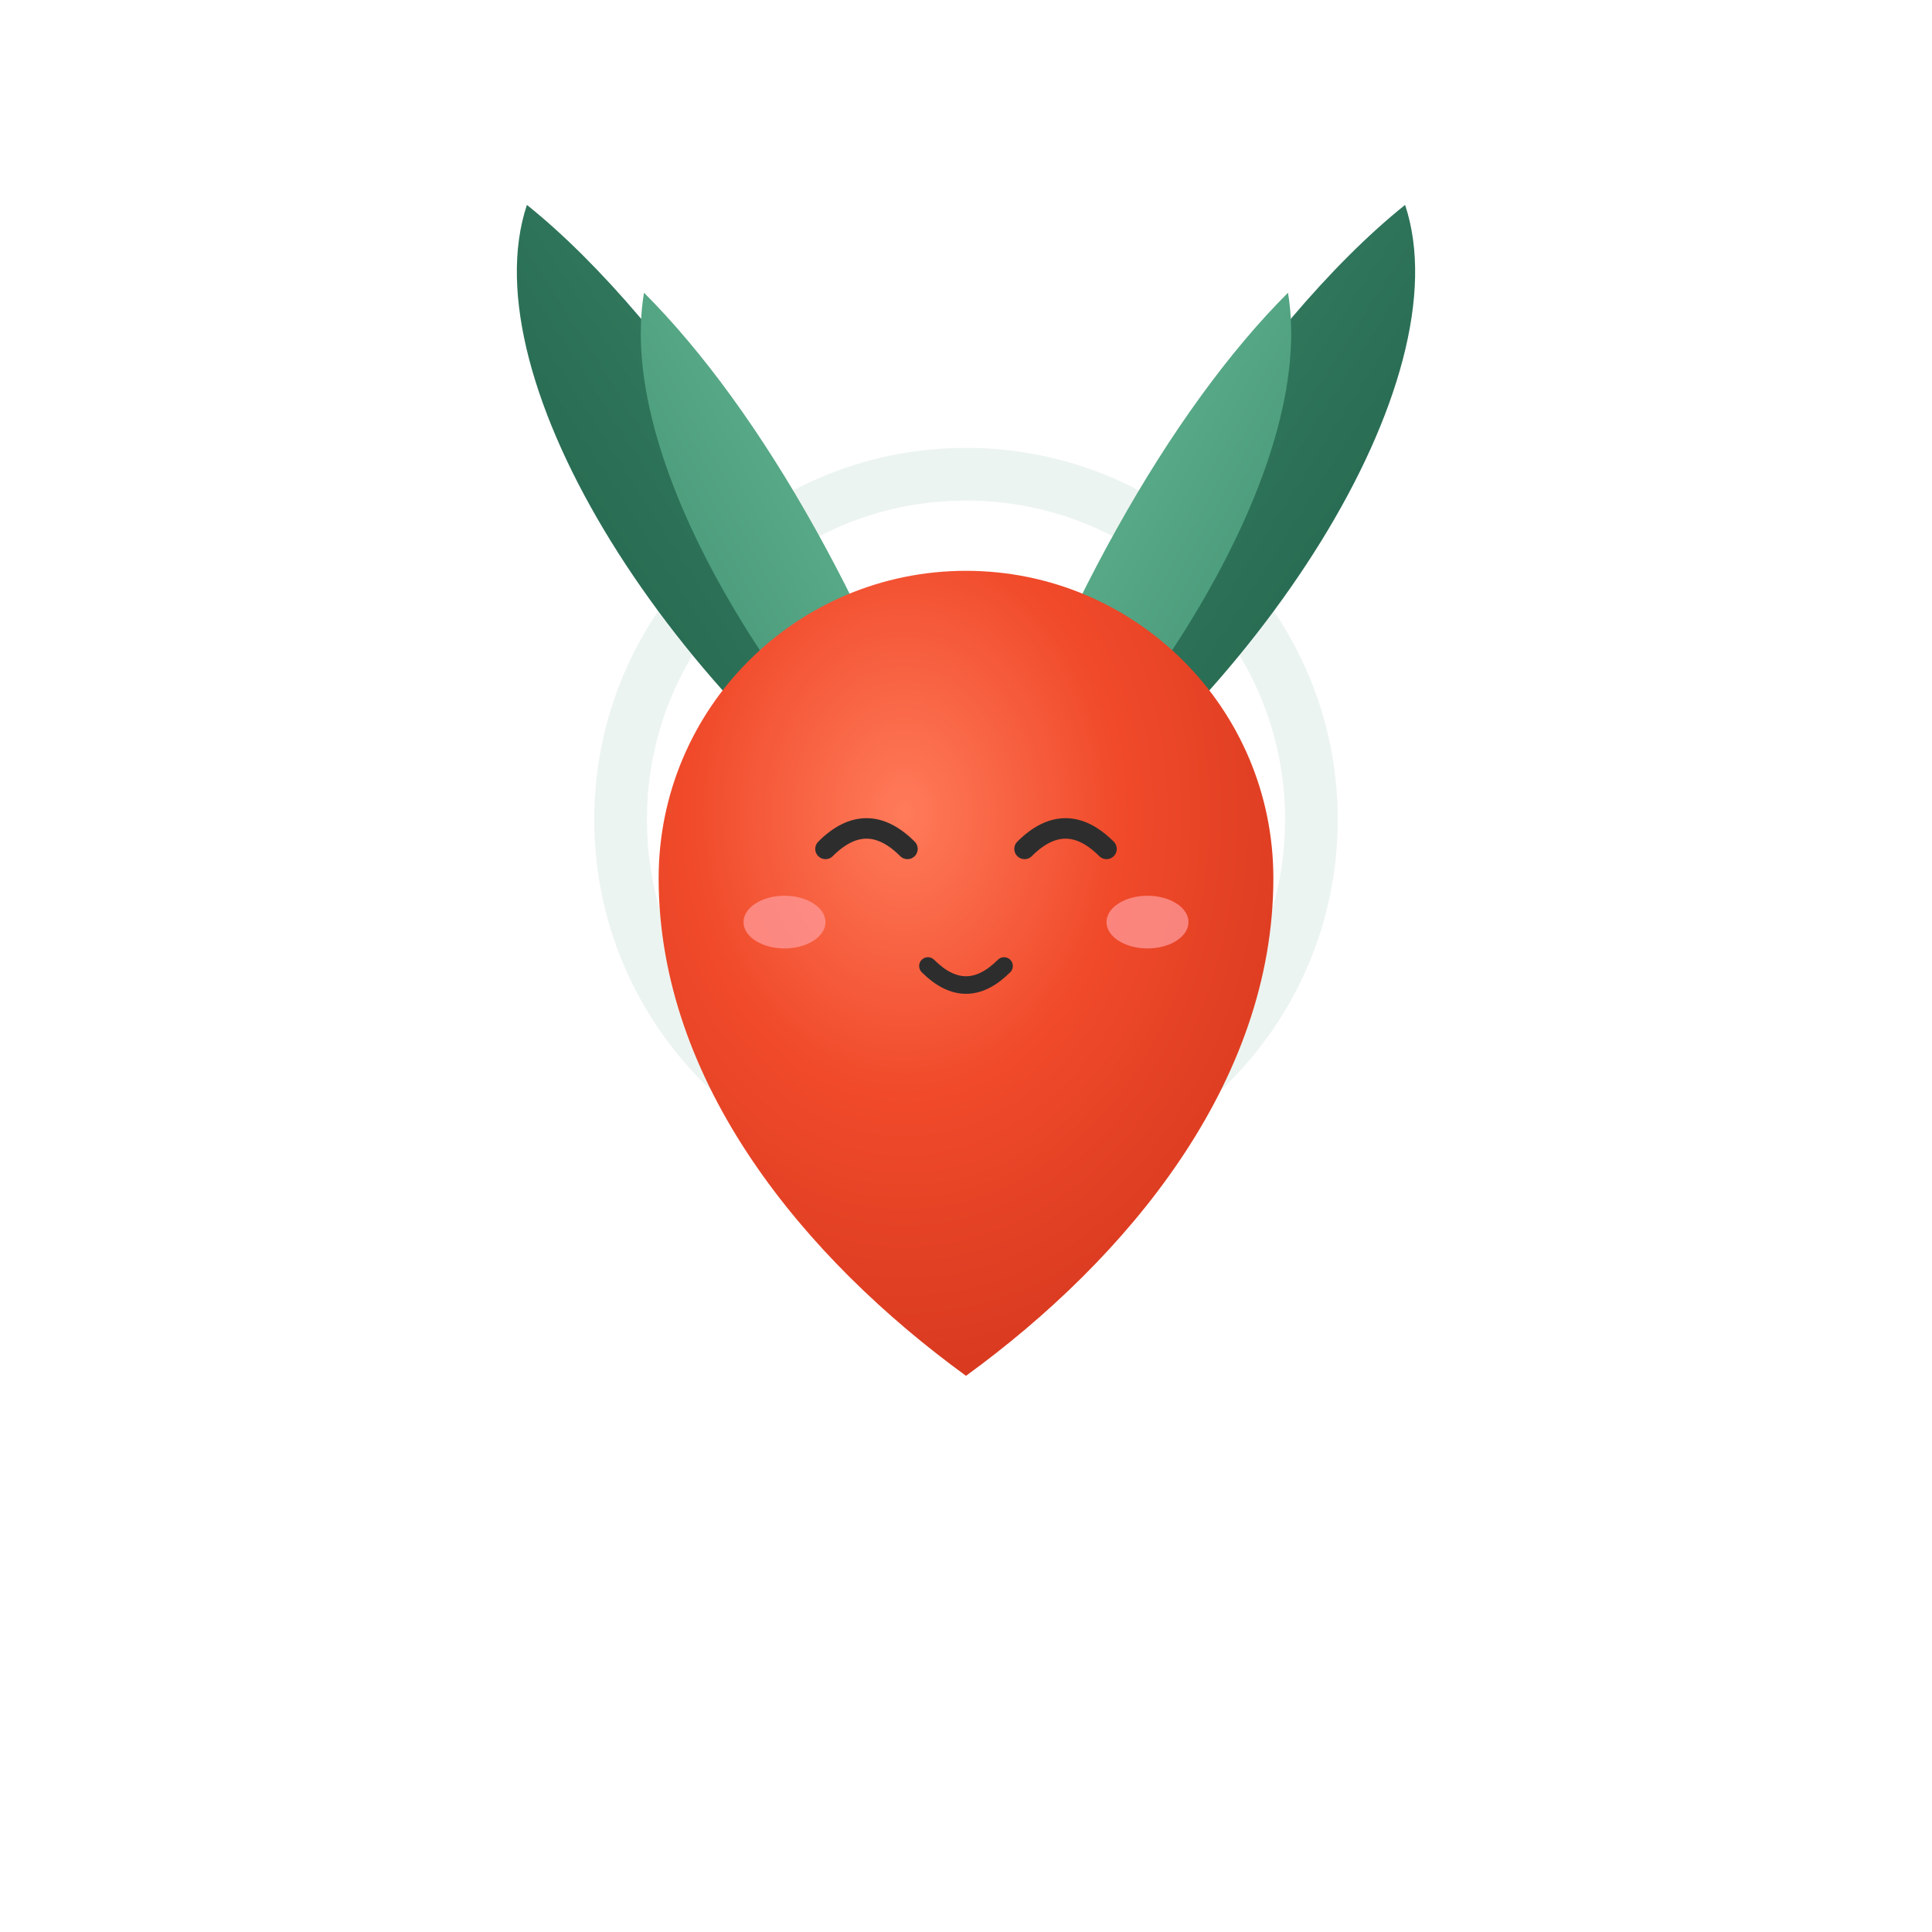
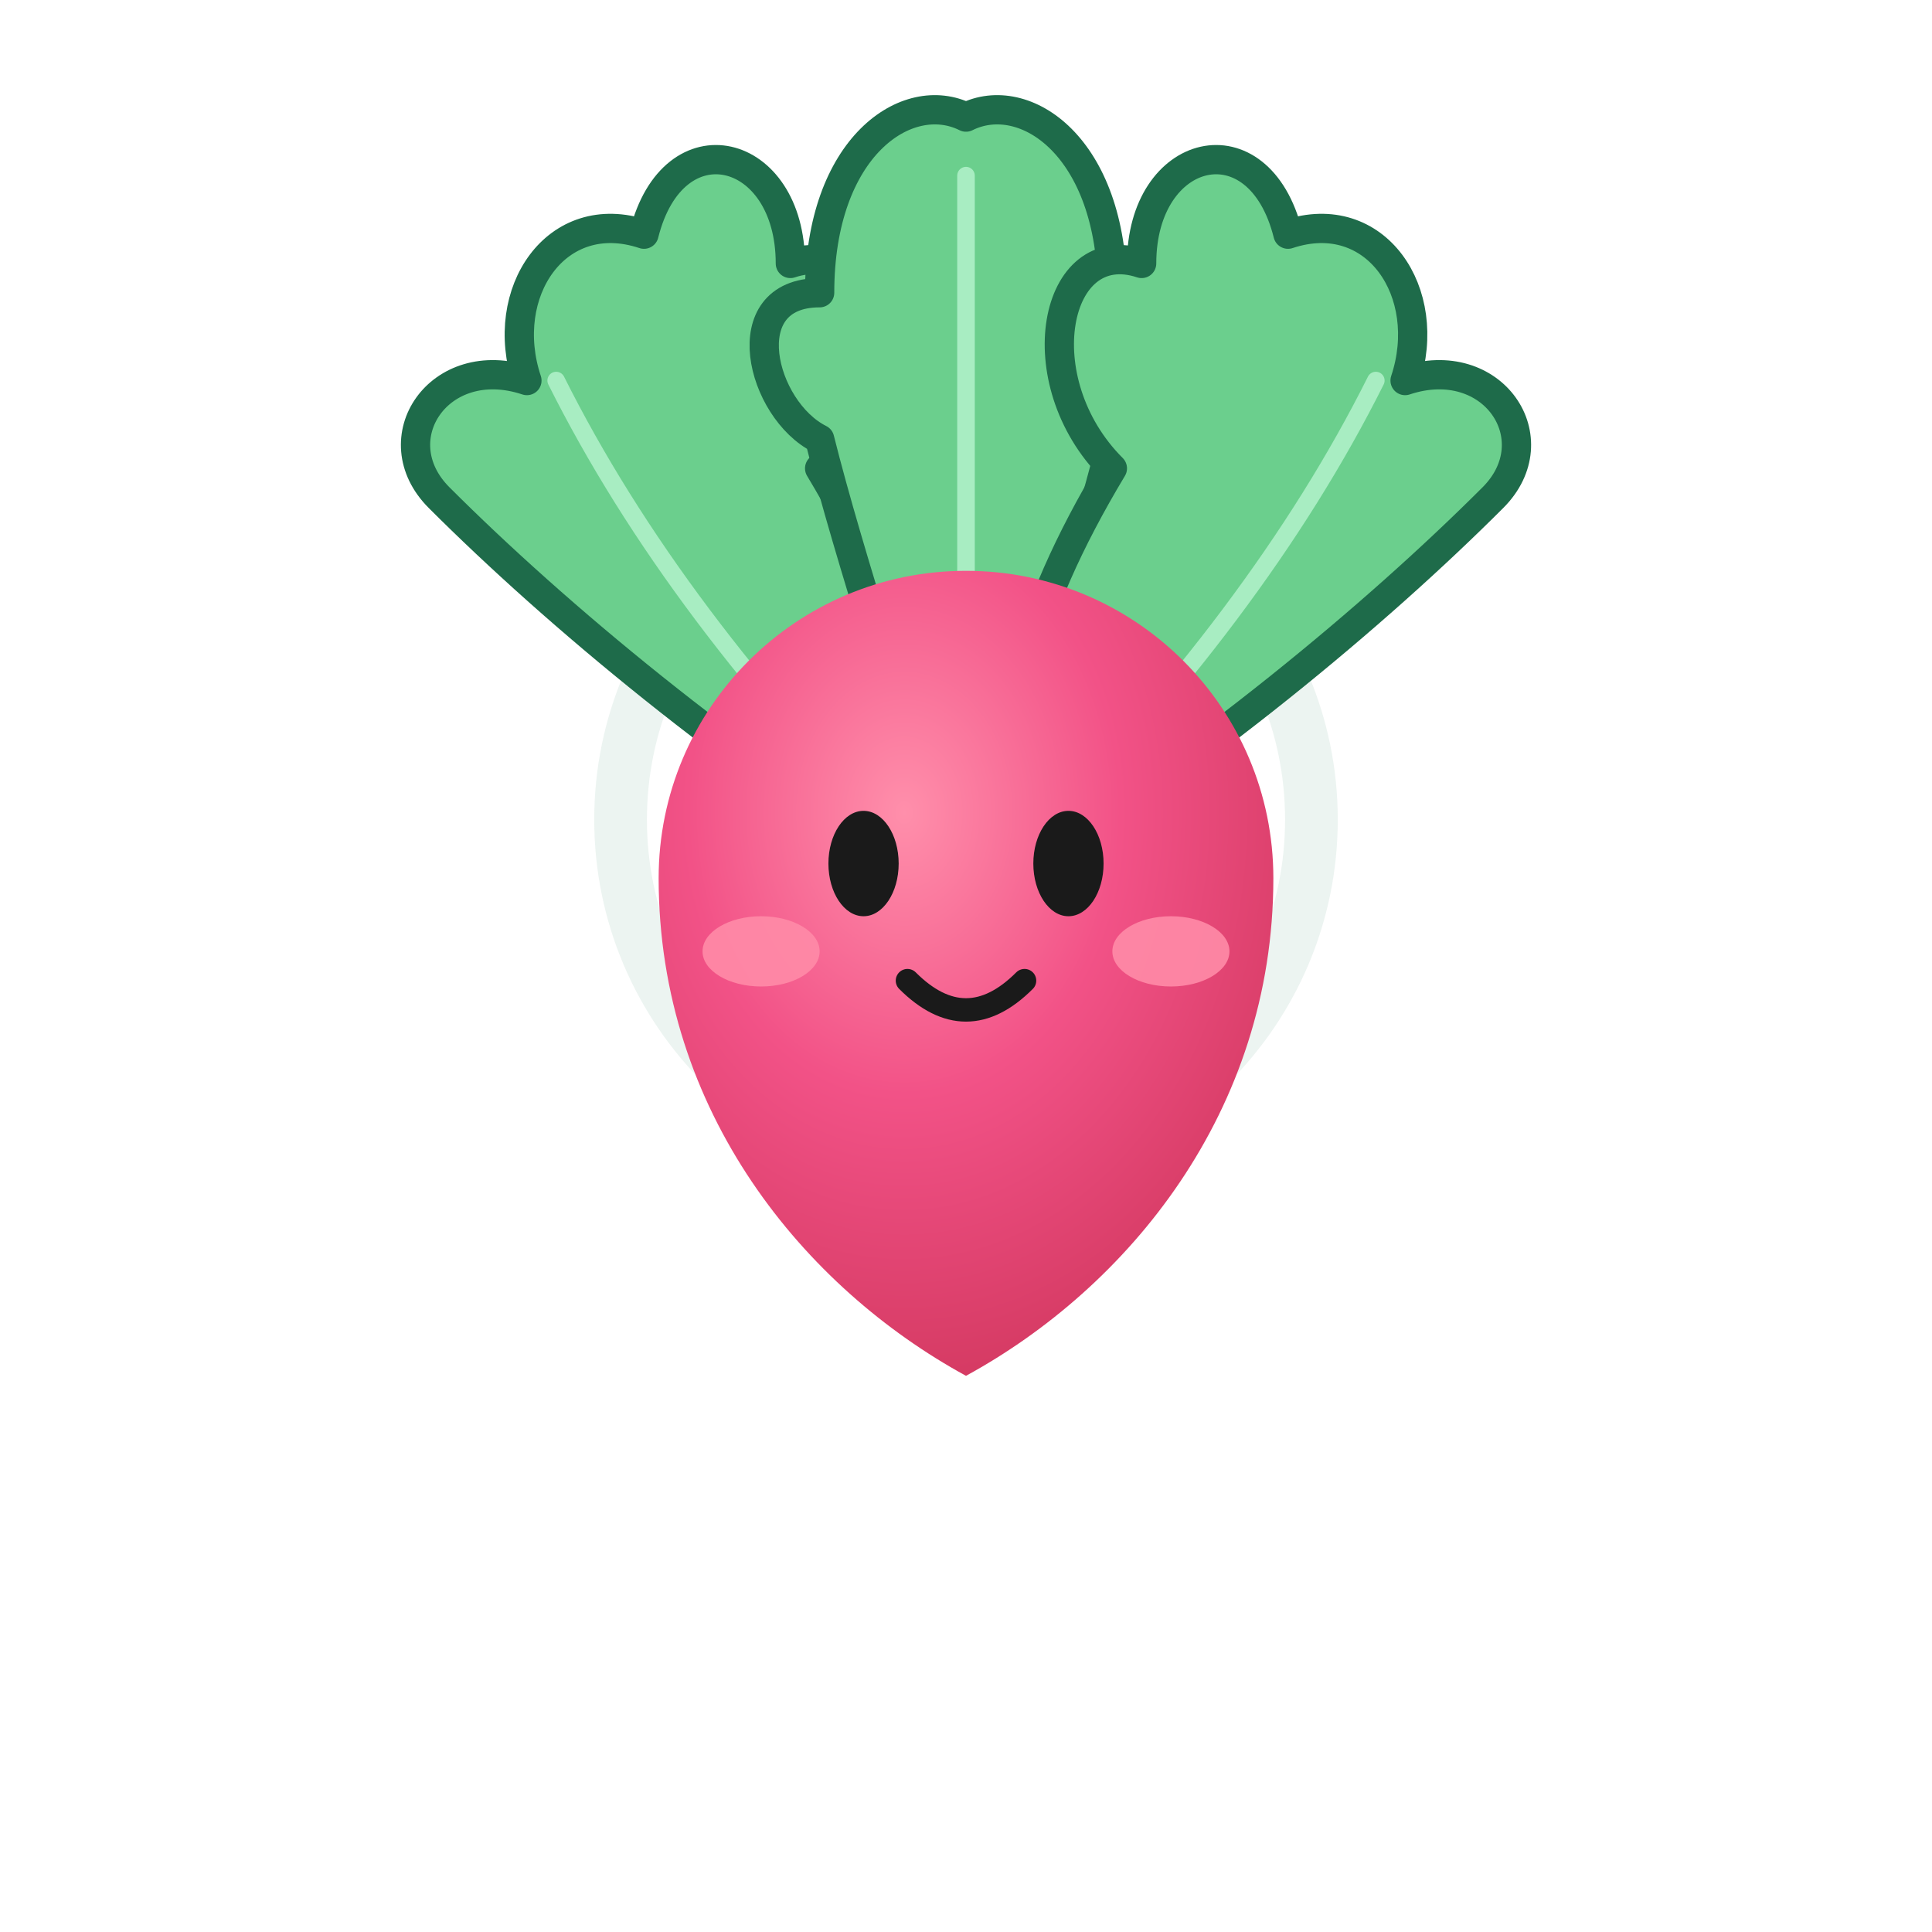
<svg xmlns="http://www.w3.org/2000/svg" viewBox="70 50 660 660" width="100%" height="100%">
  <style>
    .radar-static {
      display: none;
    }

    @media (prefers-reduced-motion: reduce) {
      .radar-live {
        display: none;
      }

      .radar-static {
        display: block;
      }
    }
  </style>
  <defs>
-     <linearGradient id="leafOuterL" x1="0%" y1="100%" x2="100%" y2="0%">
-       <stop offset="0%" stop-color="#1E5C45" />
-       <stop offset="100%" stop-color="#3D8B6E" />
-     </linearGradient>
-     <linearGradient id="leafInnerL" x1="0%" y1="100%" x2="100%" y2="0%">
-       <stop offset="0%" stop-color="#3D8B6E" />
-       <stop offset="100%" stop-color="#6BBF9A" />
-     </linearGradient>
-     <linearGradient id="leafOuterR" x1="100%" y1="100%" x2="0%" y2="0%">
-       <stop offset="0%" stop-color="#1E5C45" />
-       <stop offset="100%" stop-color="#3D8B6E" />
-     </linearGradient>
-     <linearGradient id="leafInnerR" x1="100%" y1="100%" x2="0%" y2="0%">
-       <stop offset="0%" stop-color="#3D8B6E" />
-       <stop offset="100%" stop-color="#6BBF9A" />
-     </linearGradient>
    <radialGradient id="radishBody" cx="40%" cy="30%" r="70%">
-       <stop offset="0%" stop-color="#FF7B5A" />
-       <stop offset="50%" stop-color="#F04A2A" />
-       <stop offset="100%" stop-color="#D93A20" />
+       <stop offset="0%" stop-color="#FF8FAB" />
+       <stop offset="50%" stop-color="#F25287" />
+       <stop offset="100%" stop-color="#D63B64" />
    </radialGradient>
  </defs>
  <g class="radar-live" fill="none" stroke="#1B3A5C" stroke-linecap="round">
    <circle cx="400" cy="330" r="118" stroke="#3D8B6E" stroke-width="18" opacity="0.10">
      <animate attributeName="r" values="112;126;112" dur="5s" repeatCount="indefinite" calcMode="spline" keyTimes="0;0.5;1" keySplines="0.42 0 0.58 1;0.42 0 0.58 1" />
      <animate attributeName="opacity" values="0.07;0.16;0.07" dur="5s" repeatCount="indefinite" calcMode="spline" keyTimes="0;0.5;1" keySplines="0.42 0 0.58 1;0.42 0 0.58 1" />
    </circle>
    <circle cx="400" cy="330" r="118" stroke-width="4" opacity="0">
      <animate attributeName="r" values="112;208;276" keyTimes="0;0.55;1" dur="4.2s" begin="-0.2s" repeatCount="indefinite" calcMode="spline" keySplines="0.16 0.66 0.3 1;0.32 0 0.55 1" />
      <animate attributeName="opacity" values="0;0.40;0" keyTimes="0;0.18;1" dur="4.2s" begin="-0.2s" repeatCount="indefinite" calcMode="spline" keySplines="0.3 0 0.4 1;0.35 0 0.6 1" />
      <animate attributeName="stroke-width" values="4;2.2;1.1" keyTimes="0;0.55;1" dur="4.2s" begin="-0.2s" repeatCount="indefinite" calcMode="spline" keySplines="0.16 0.66 0.3 1;0.32 0 0.55 1" />
    </circle>
    <circle cx="400" cy="330" r="118" stroke-width="3.2" opacity="0">
      <animate attributeName="r" values="112;216;292" keyTimes="0;0.55;1" dur="4.2s" begin="-1.6s" repeatCount="indefinite" calcMode="spline" keySplines="0.16 0.66 0.3 1;0.32 0 0.55 1" />
      <animate attributeName="opacity" values="0;0.28;0" keyTimes="0;0.18;1" dur="4.2s" begin="-1.6s" repeatCount="indefinite" calcMode="spline" keySplines="0.3 0 0.4 1;0.35 0 0.6 1" />
      <animate attributeName="stroke-width" values="3.2;1.8;0.9" keyTimes="0;0.55;1" dur="4.2s" begin="-1.6s" repeatCount="indefinite" calcMode="spline" keySplines="0.16 0.66 0.3 1;0.32 0 0.55 1" />
    </circle>
    <circle cx="400" cy="330" r="118" stroke-width="2.6" opacity="0">
      <animate attributeName="r" values="112;224;308" keyTimes="0;0.55;1" dur="4.2s" begin="-3s" repeatCount="indefinite" calcMode="spline" keySplines="0.16 0.66 0.3 1;0.32 0 0.55 1" />
      <animate attributeName="opacity" values="0;0.18;0" keyTimes="0;0.18;1" dur="4.2s" begin="-3s" repeatCount="indefinite" calcMode="spline" keySplines="0.3 0 0.4 1;0.35 0 0.6 1" />
      <animate attributeName="stroke-width" values="2.6;1.4;0.75" keyTimes="0;0.55;1" dur="4.2s" begin="-3s" repeatCount="indefinite" calcMode="spline" keySplines="0.16 0.66 0.3 1;0.32 0 0.55 1" />
    </circle>
  </g>
  <g class="radar-static" fill="none" stroke="#1B3A5C" stroke-linecap="round">
    <circle cx="400" cy="330" r="190" stroke-width="2" opacity="0.18" />
    <circle cx="400" cy="330" r="252" stroke-width="1.5" opacity="0.10" />
  </g>
-   <g>
-     <path d="M390,350 C300,290 230,180 250,120 C300,160 360,250 395,345 Z" fill="url(#leafOuterL)" />
-     <path d="M395,348 C340,300 280,210 290,150 C330,190 370,260 398,345 Z" fill="url(#leafInnerL)" />
-     <path d="M410,350 C500,290 570,180 550,120 C500,160 440,250 405,345 Z" fill="url(#leafOuterR)" />
-     <path d="M405,348 C460,300 520,210 510,150 C470,190 430,260 402,345 Z" fill="url(#leafInnerR)" />
+   <g stroke="#1E6B4A" stroke-width="14" stroke-linecap="round" fill="none">
+     <path d="M 390 350 Q 370 300 350 260" />
+     <path d="M 400 350 L 400 260" />
+     <path d="M 410 350 Q 430 300 450 260" />
  </g>
-   <path d="M295,350 A105,105 0 0,1 505,350 C505,420 455,480 400,520 C345,480 295,420 295,350 Z" fill="url(#radishBody)" />
-   <path d="M352,340 Q366,326 380,340" fill="none" stroke="#2D2D2D" stroke-width="7" stroke-linecap="round" />
-   <path d="M420,340 Q434,326 448,340" fill="none" stroke="#2D2D2D" stroke-width="7" stroke-linecap="round" />
-   <ellipse cx="338" cy="365" rx="14" ry="9" fill="#FF9999" opacity="0.75" />
-   <ellipse cx="462" cy="365" rx="14" ry="9" fill="#FF9999" opacity="0.75" />
-   <path d="M387,380 Q400,393 413,380" fill="none" stroke="#2D2D2D" stroke-width="6" stroke-linecap="round" />
+   <g stroke="#1E6B4A" stroke-width="10" stroke-linejoin="round" fill="#6BCF8D">
+     <path d="M 385 350 C 320 310 260 260 220 220 C 200 200 220 170 250 180 C 240 150 260 120 290 130 C 300 90 340 100 340 140 C 370 130 380 180 350 210 C 380 260 390 300 385 350 Z" />
+     <path d="M 395 350 C 380 300 360 240 350 200 C 330 190 320 150 350 150 C 350 100 380 80 400 90 C 420 80 450 100 450 150 C 480 150 470 190 450 200 C 440 240 420 300 405 350 Z" />
+     <path d="M 415 350 C 480 310 540 260 580 220 C 600 200 580 170 550 180 C 560 150 540 120 510 130 C 500 90 460 100 460 140 C 430 130 420 180 450 210 C 420 260 410 300 415 350 Z" />
+   </g>
+   <g stroke="#A8EDC2" stroke-width="6" stroke-linecap="round" fill="none">
+     <path d="M 380 340 Q 300 260 260 180" />
+     <path d="M 400 340 L 400 110" />
+     <path d="M 420 340 Q 500 260 540 180" />
+   </g>
+   <path d="M295,350 A105,105 0 0,1 505,350 C505,430 455,490 400,520 C345,490 295,430 295,350 Z" fill="url(#radishBody)" />
+   <ellipse cx="365" cy="345" rx="12" ry="18" fill="#1A1A1A" />
+   <ellipse cx="435" cy="345" rx="12" ry="18" fill="#1A1A1A" />
+   <ellipse cx="330" cy="375" rx="20" ry="12" fill="#FF8BA7" opacity="0.9" />
+   <ellipse cx="470" cy="375" rx="20" ry="12" fill="#FF8BA7" opacity="0.9" />
+   <path d="M380,385 Q400,405 420,385" fill="none" stroke="#1A1A1A" stroke-width="8" stroke-linecap="round" />
</svg>
